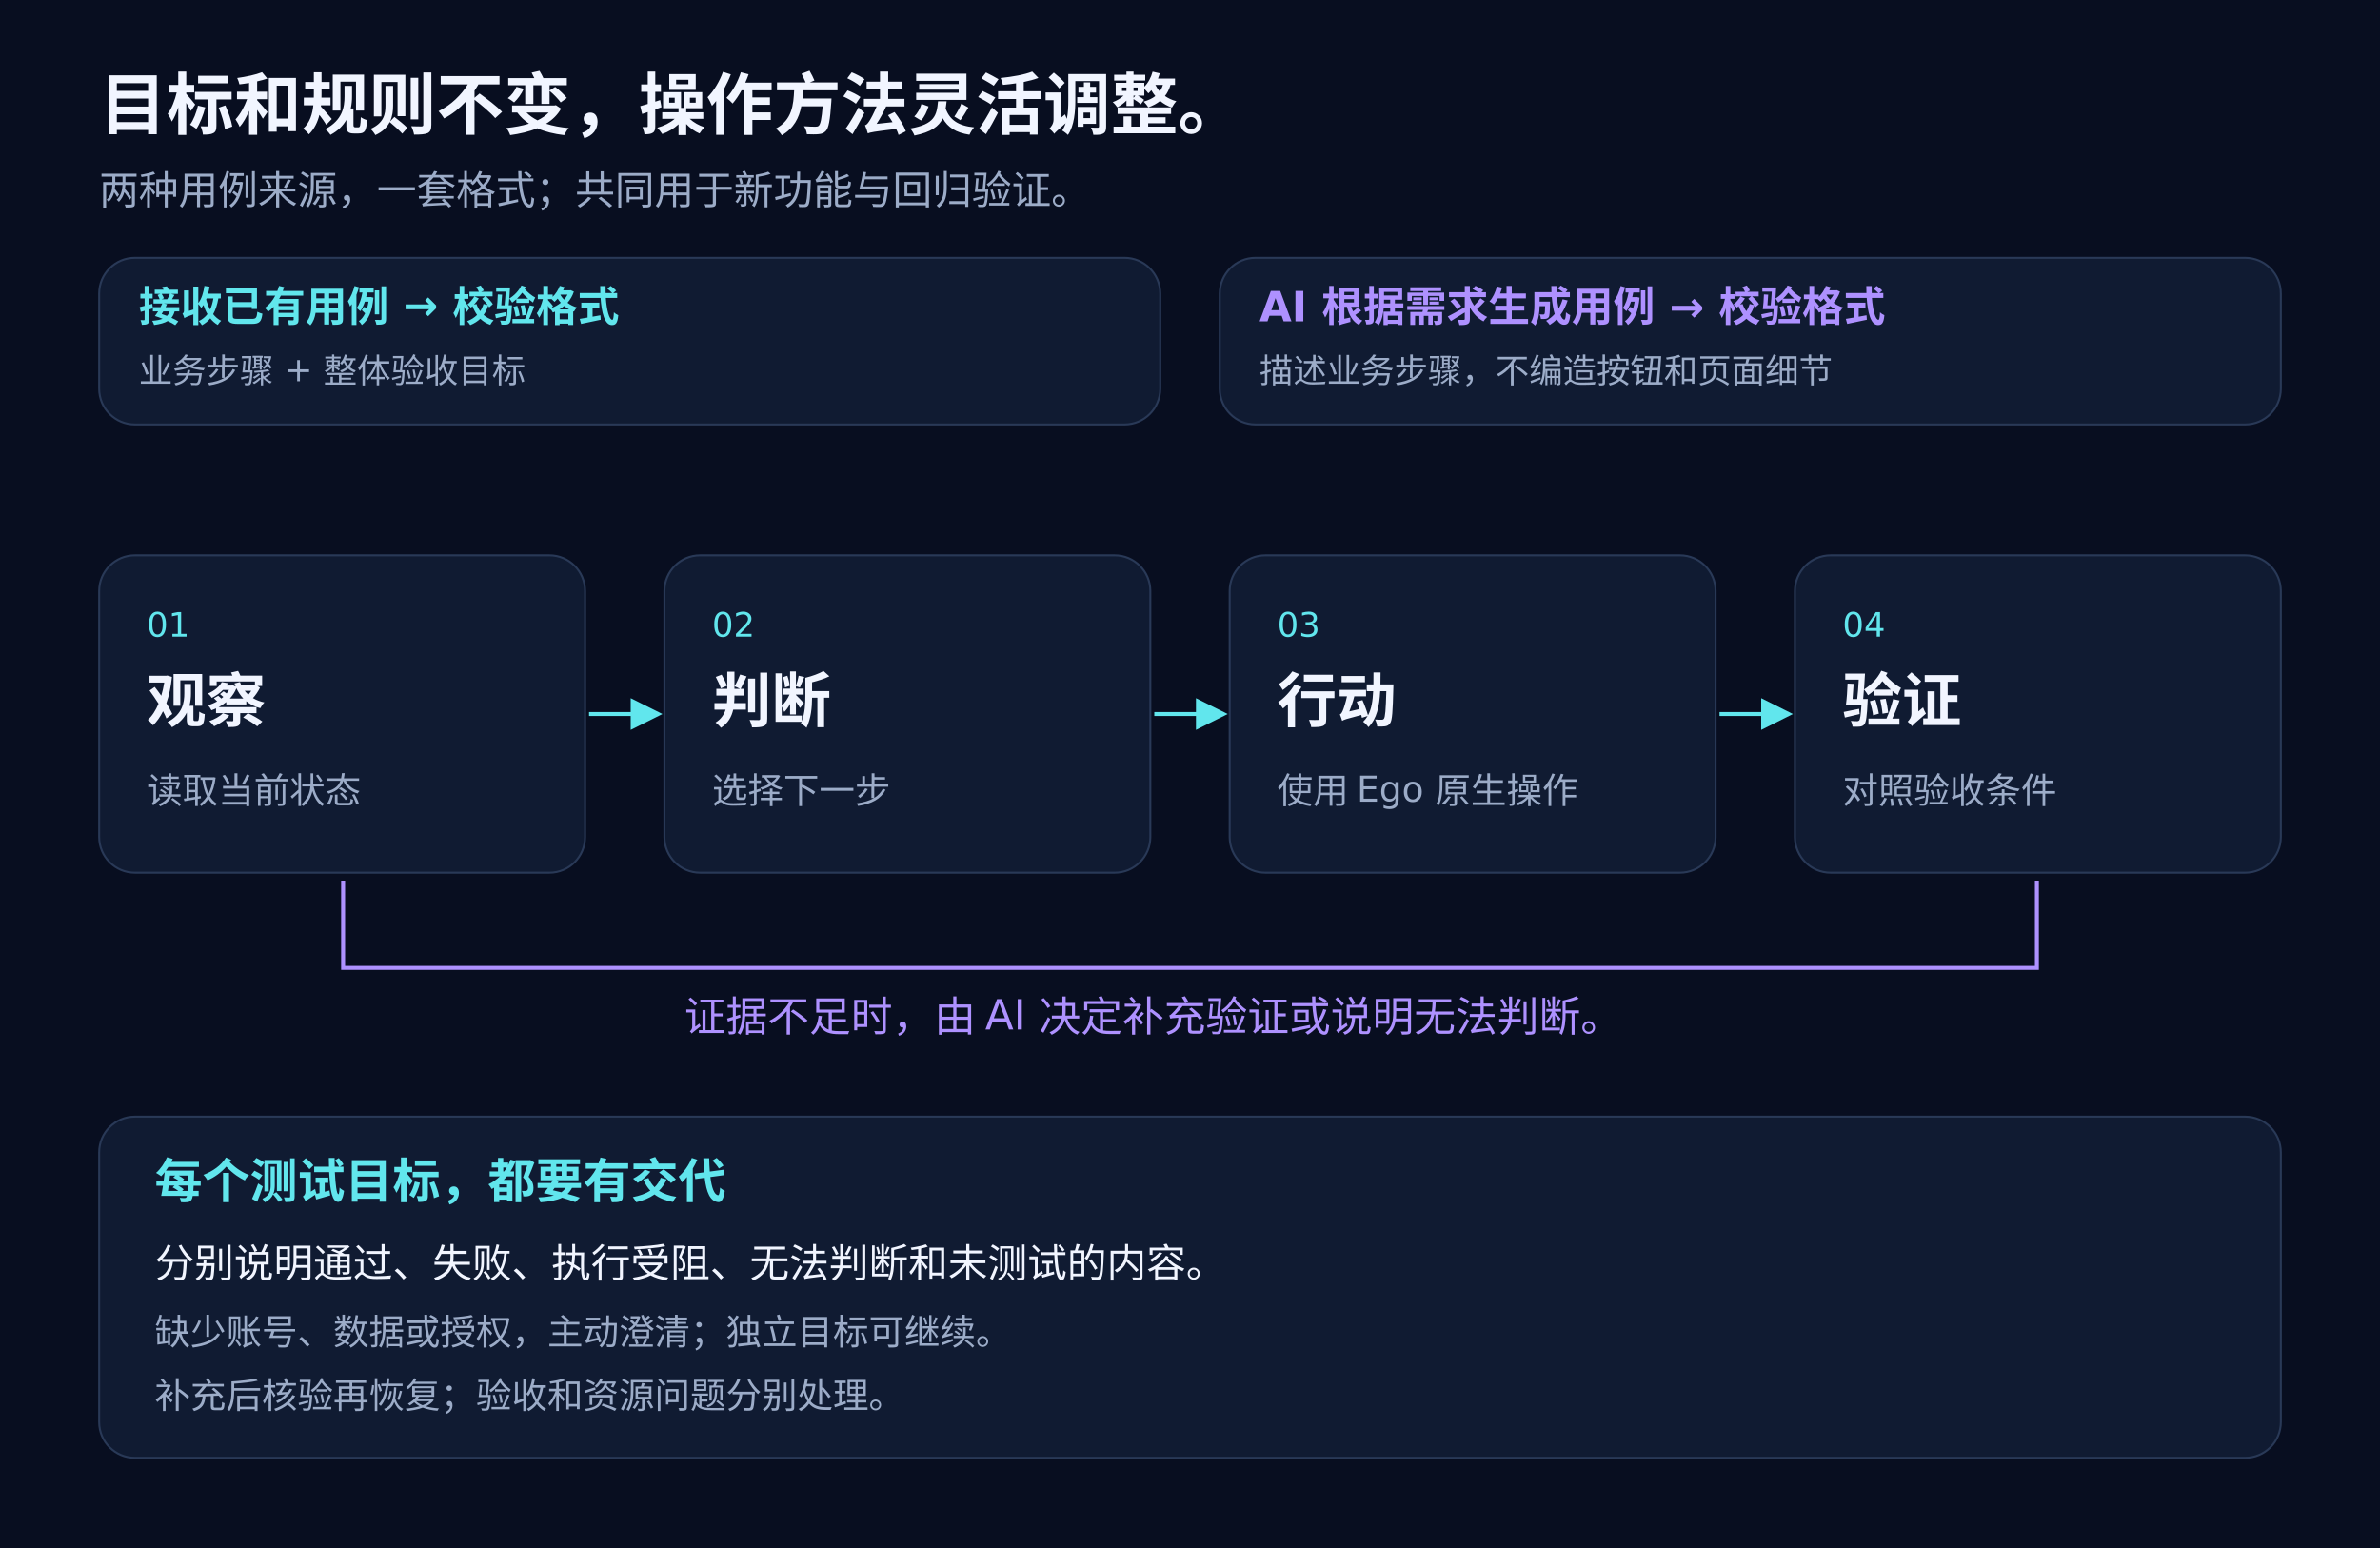
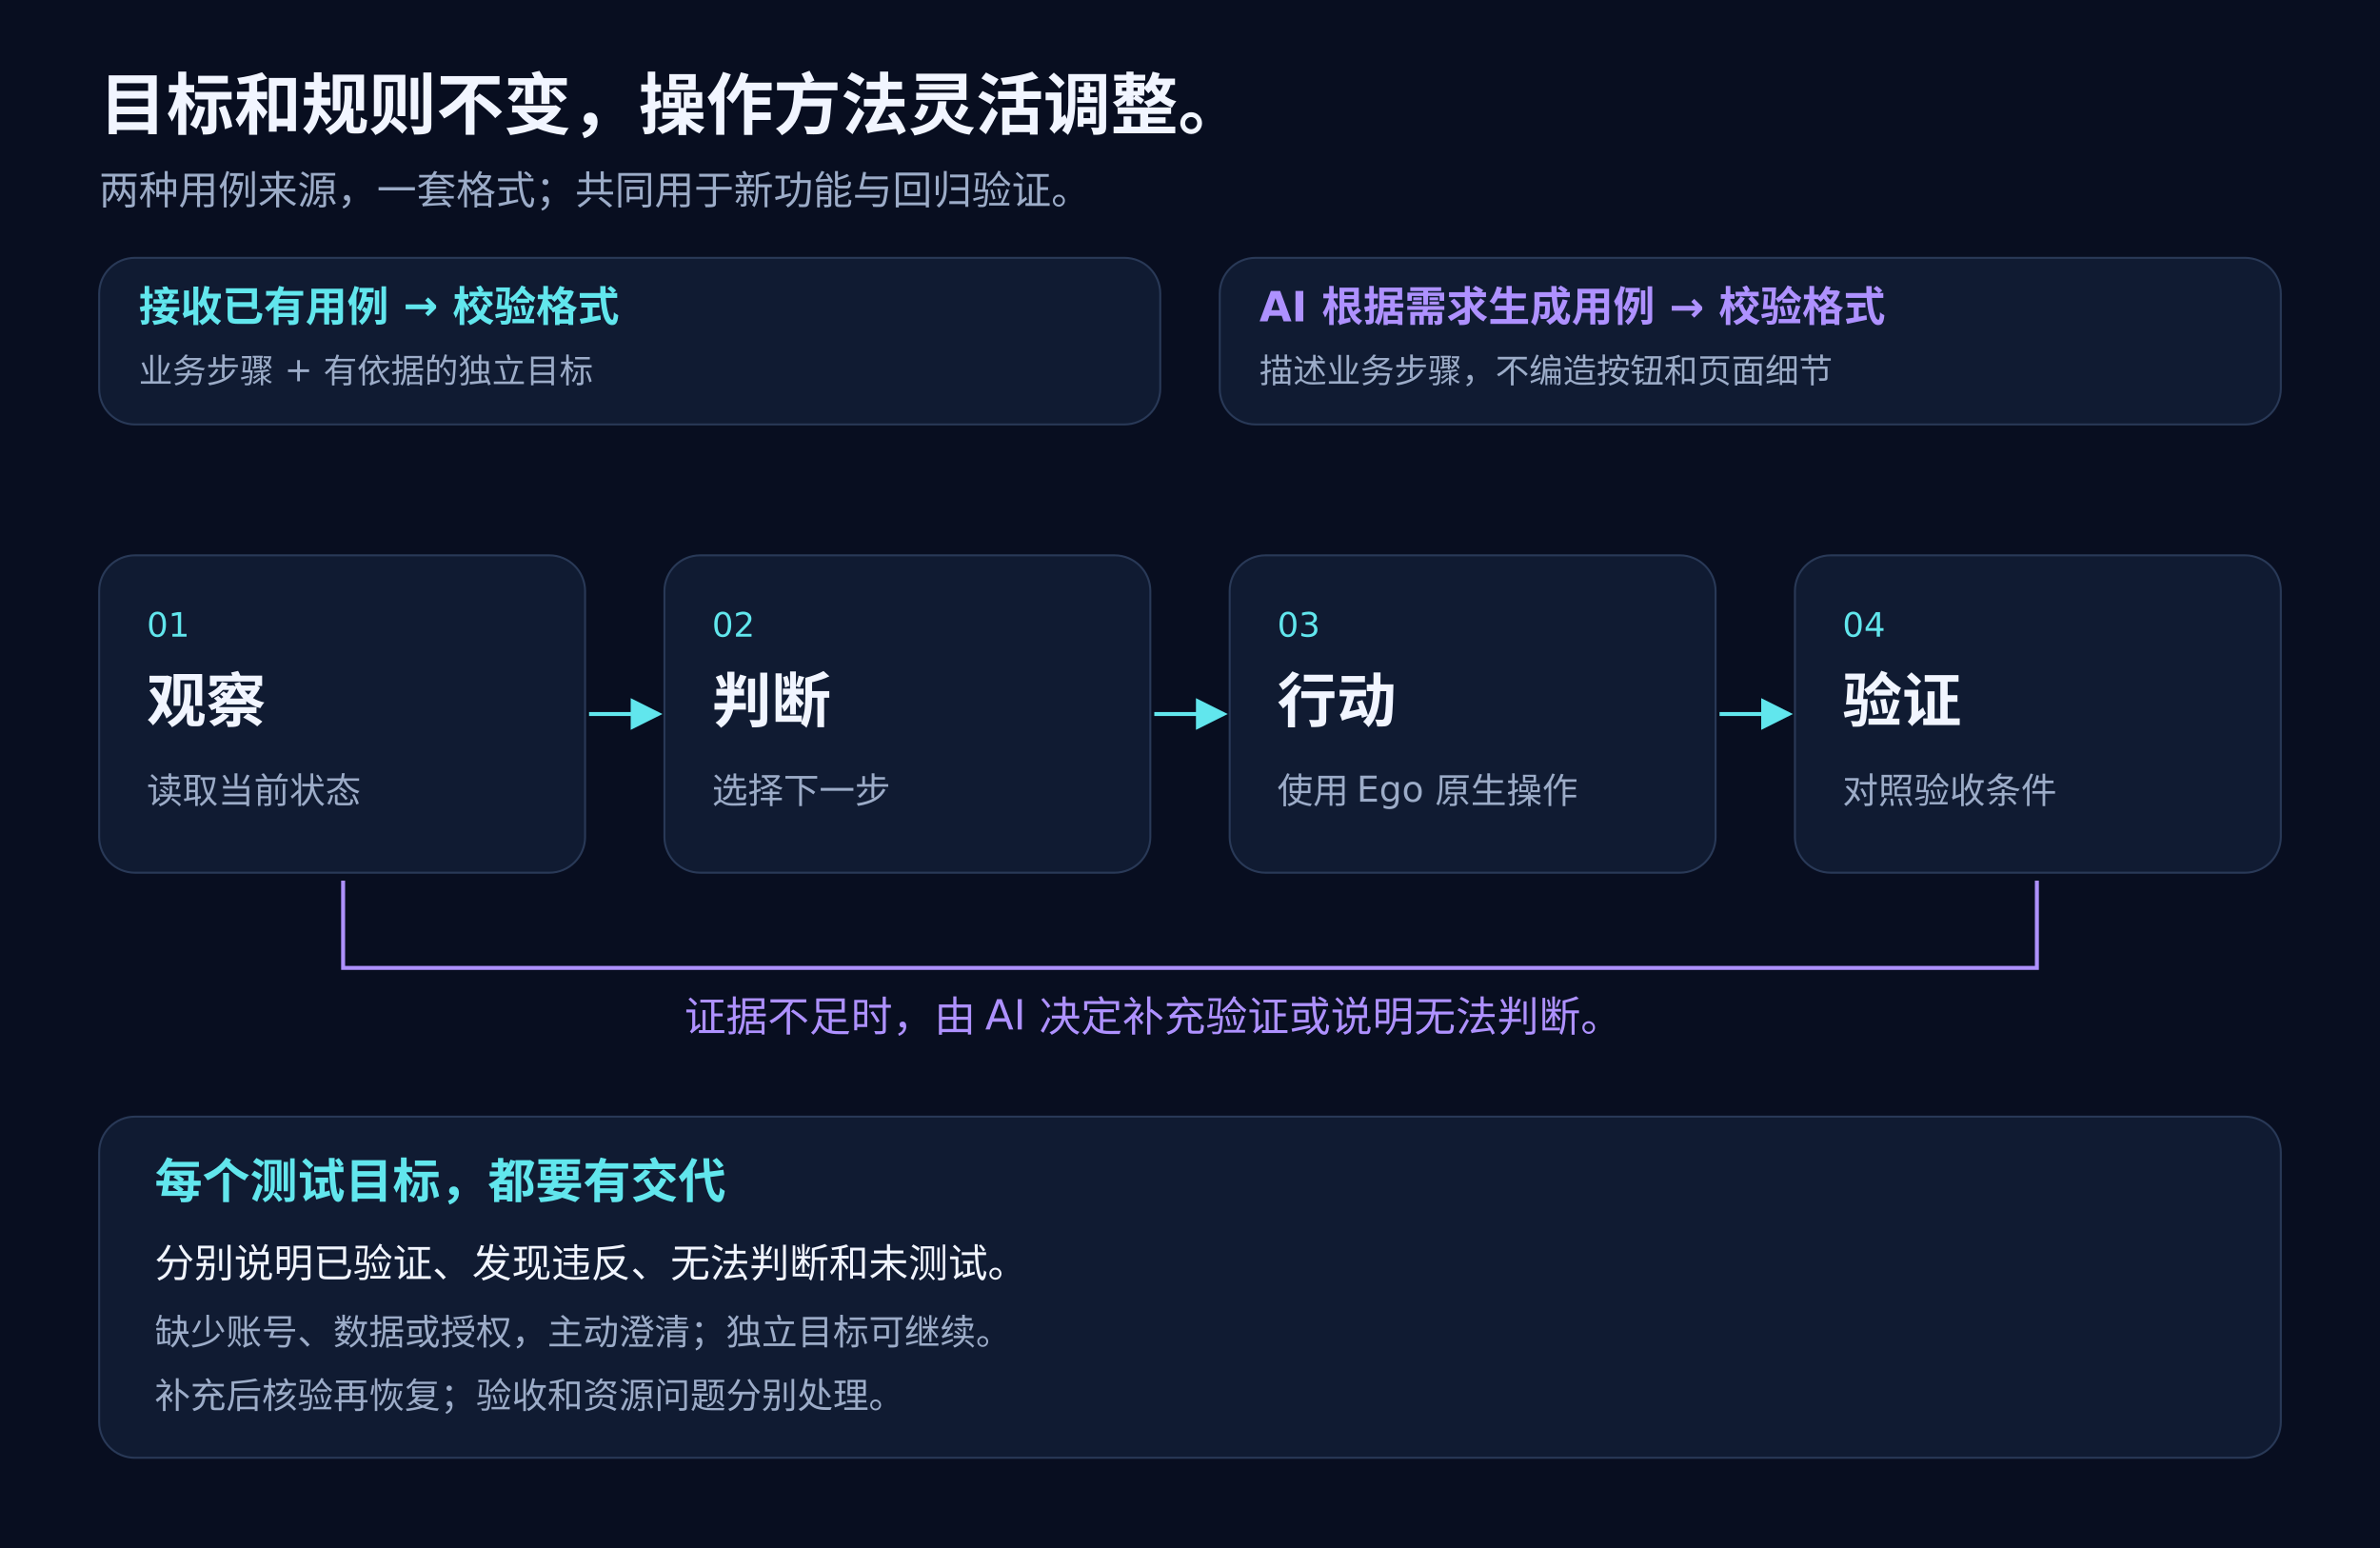
<svg xmlns="http://www.w3.org/2000/svg" width="1200" height="780" viewBox="0 0 1200 780" role="img" aria-label="自适应测试流程">
  <defs>
    <linearGradient id="g">
      <stop stop-color="#61e6ed" />
      <stop offset="1" stop-color="#ae91ff" />
    </linearGradient>
    <marker id="arrow" markerWidth="8" markerHeight="8" refX="7" refY="4" orient="auto">
      <path d="M0,0 L8,4 L0,8" fill="#61e6ed" />
    </marker>
  </defs>
  <g font-family="DejaVu Sans, Noto Sans CJK SC, sans-serif">
    <rect x="0" y="0" width="1200" height="780" rx="0" fill="#080e20" stroke="#080e20" />
    <path d="M0,2 H1200" stroke="url(#g)" stroke-width="4" />
    <text x="50" y="65" font-size="34" fill="#f1f5ff" font-weight="700">目标和规则不变，操作方法灵活调整。</text>
    <text x="50" y="103" font-size="20" fill="#9cacc8" font-weight="400">两种用例来源，一套格式；共同用于新功能与回归验证。</text>
    <rect x="50" y="130" width="535" height="84" rx="18" fill="#101b32" stroke="#293957" />
    <text x="70" y="162" font-size="21" fill="#61e6ed" font-weight="700">接收已有用例 → 校验格式</text>
-     <text x="70" y="193" font-size="17" fill="#9cacc8" font-weight="400">业务步骤 + 整体验收目标</text>
+     <text x="70" y="193" font-size="17" fill="#9cacc8" font-weight="400">业务步骤 + 有依据的独立目标</text>
    <rect x="615" y="130" width="535" height="84" rx="18" fill="#101b32" stroke="#293957" />
    <text x="635" y="162" font-size="21" fill="#ae91ff" font-weight="700">AI 根据需求生成用例 → 校验格式</text>
    <text x="635" y="193" font-size="17" fill="#9cacc8" font-weight="400">描述业务步骤，不编造按钮和页面细节</text>
    <g transform="translate(0 120)">
      <rect x="50" y="160" width="245" height="160" rx="18" fill="#101b32" stroke="#293957" />
      <text x="74" y="201" font-size="17" fill="#61e6ed" font-weight="400">01</text>
      <text x="74" y="244" font-size="30" fill="#f1f5ff" font-weight="700">观察</text>
      <text x="74" y="285" font-size="18" fill="#9cacc8" font-weight="400">读取当前状态</text>
      <path d="M297,240 L332,240" stroke="#61e6ed" stroke-width="2" fill="none" marker-end="url(#arrow)" />
      <rect x="335" y="160" width="245" height="160" rx="18" fill="#101b32" stroke="#293957" />
      <text x="359" y="201" font-size="17" fill="#61e6ed" font-weight="400">02</text>
      <text x="359" y="244" font-size="30" fill="#f1f5ff" font-weight="700">判断</text>
      <text x="359" y="285" font-size="18" fill="#9cacc8" font-weight="400">选择下一步</text>
      <path d="M582,240 L617,240" stroke="#61e6ed" stroke-width="2" fill="none" marker-end="url(#arrow)" />
      <rect x="620" y="160" width="245" height="160" rx="18" fill="#101b32" stroke="#293957" />
      <text x="644" y="201" font-size="17" fill="#61e6ed" font-weight="400">03</text>
      <text x="644" y="244" font-size="30" fill="#f1f5ff" font-weight="700">行动</text>
      <text x="644" y="285" font-size="18" fill="#9cacc8" font-weight="400">使用 Ego 原生操作</text>
      <path d="M867,240 L902,240" stroke="#61e6ed" stroke-width="2" fill="none" marker-end="url(#arrow)" />
      <rect x="905" y="160" width="245" height="160" rx="18" fill="#101b32" stroke="#293957" />
      <text x="929" y="201" font-size="17" fill="#61e6ed" font-weight="400">04</text>
      <text x="929" y="244" font-size="30" fill="#f1f5ff" font-weight="700">验证</text>
      <text x="929" y="285" font-size="18" fill="#9cacc8" font-weight="400">对照验收条件</text>
      <path d="M1027,324 V368 H173 V324" fill="none" stroke="#ae91ff" stroke-width="2" />
      <text x="345" y="400" font-size="21" fill="#ae91ff" font-weight="400">证据不足时，由 AI 决定补充验证或说明无法判断。</text>
      <rect x="50" y="443" width="1100" height="172" rx="18" fill="#101b32" stroke="#293957" />
      <text x="78" y="484" font-size="24" fill="#61e6ed" font-weight="700">每个测试目标，都要有交代</text>
-       <text x="78" y="524" font-size="20" fill="#f1f5ff" font-weight="400">分别说明通过、失败、执行受阻、无法判断和未测试的内容。</text>
+       <text x="78" y="524" font-size="20" fill="#f1f5ff" font-weight="400">分别说明已验证、发现违反、无法判断和未测试。</text>
      <text x="78" y="558" font-size="18" fill="#9cacc8" font-weight="400">缺少账号、数据或授权，主动澄清；独立目标可继续。</text>
      <text x="78" y="590" font-size="18" fill="#9cacc8" font-weight="400">补充后核验再恢复；验收和资源问题分别处理。</text>
    </g>
  </g>
</svg>
